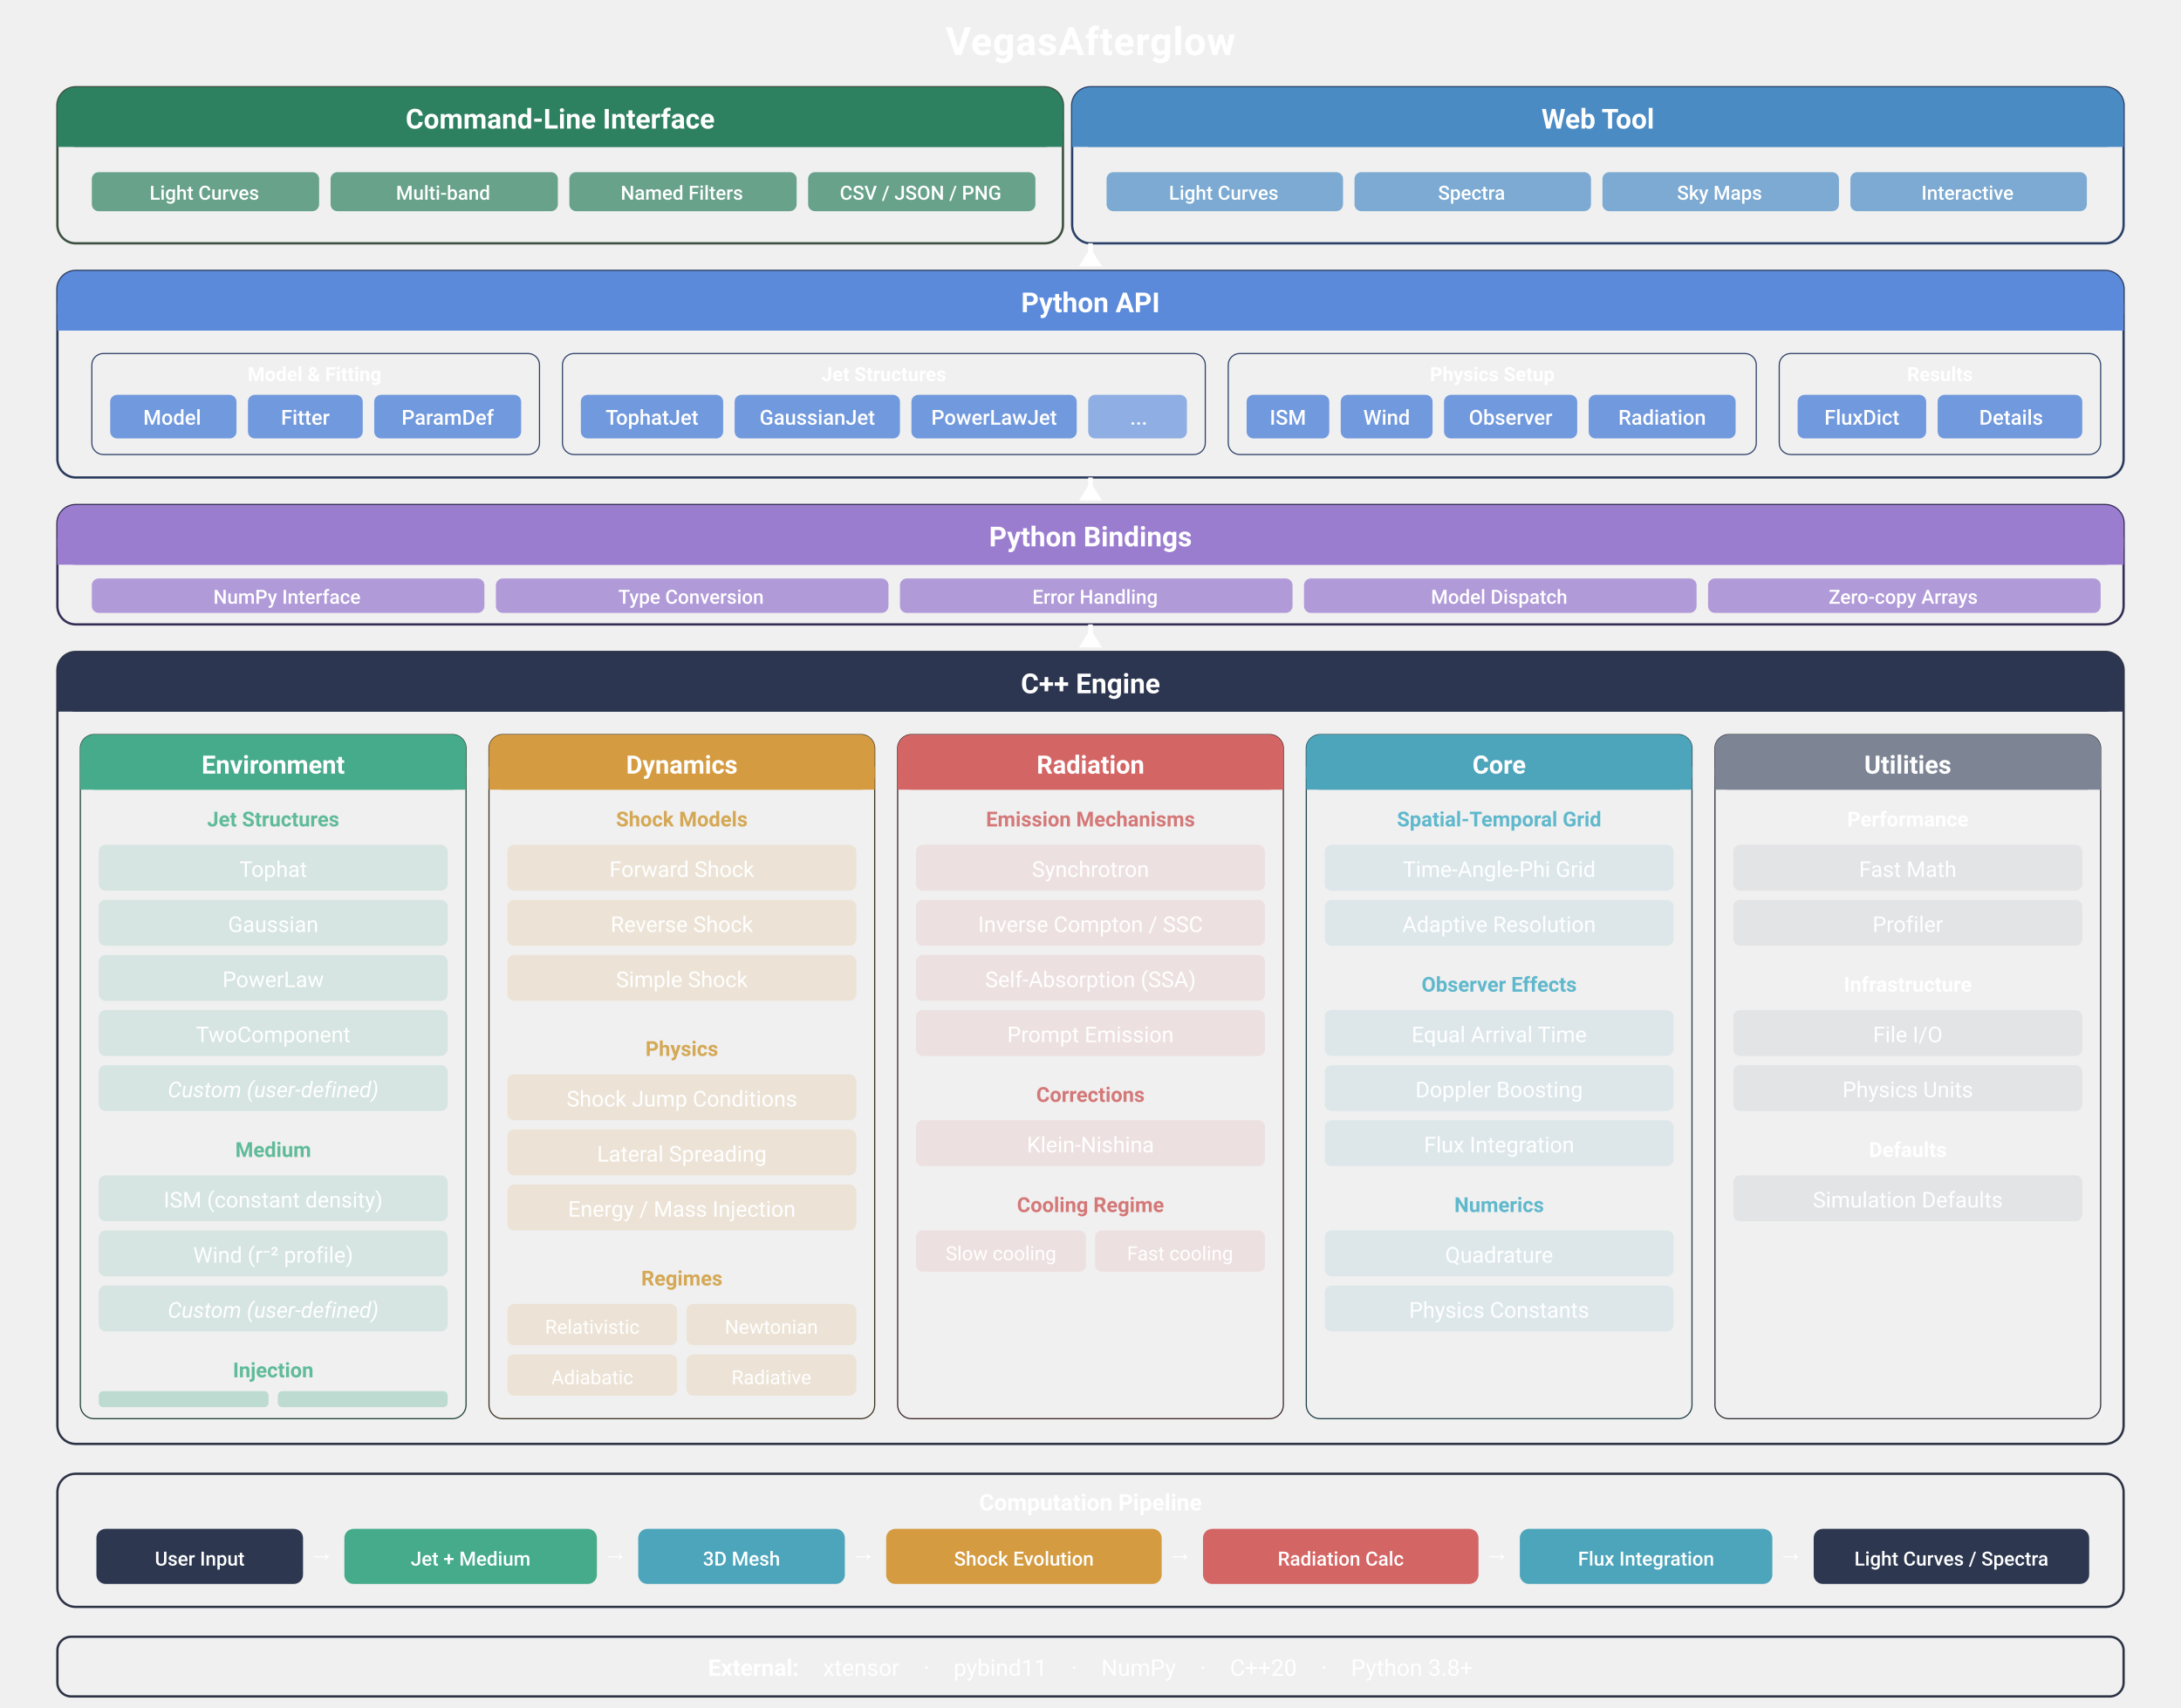
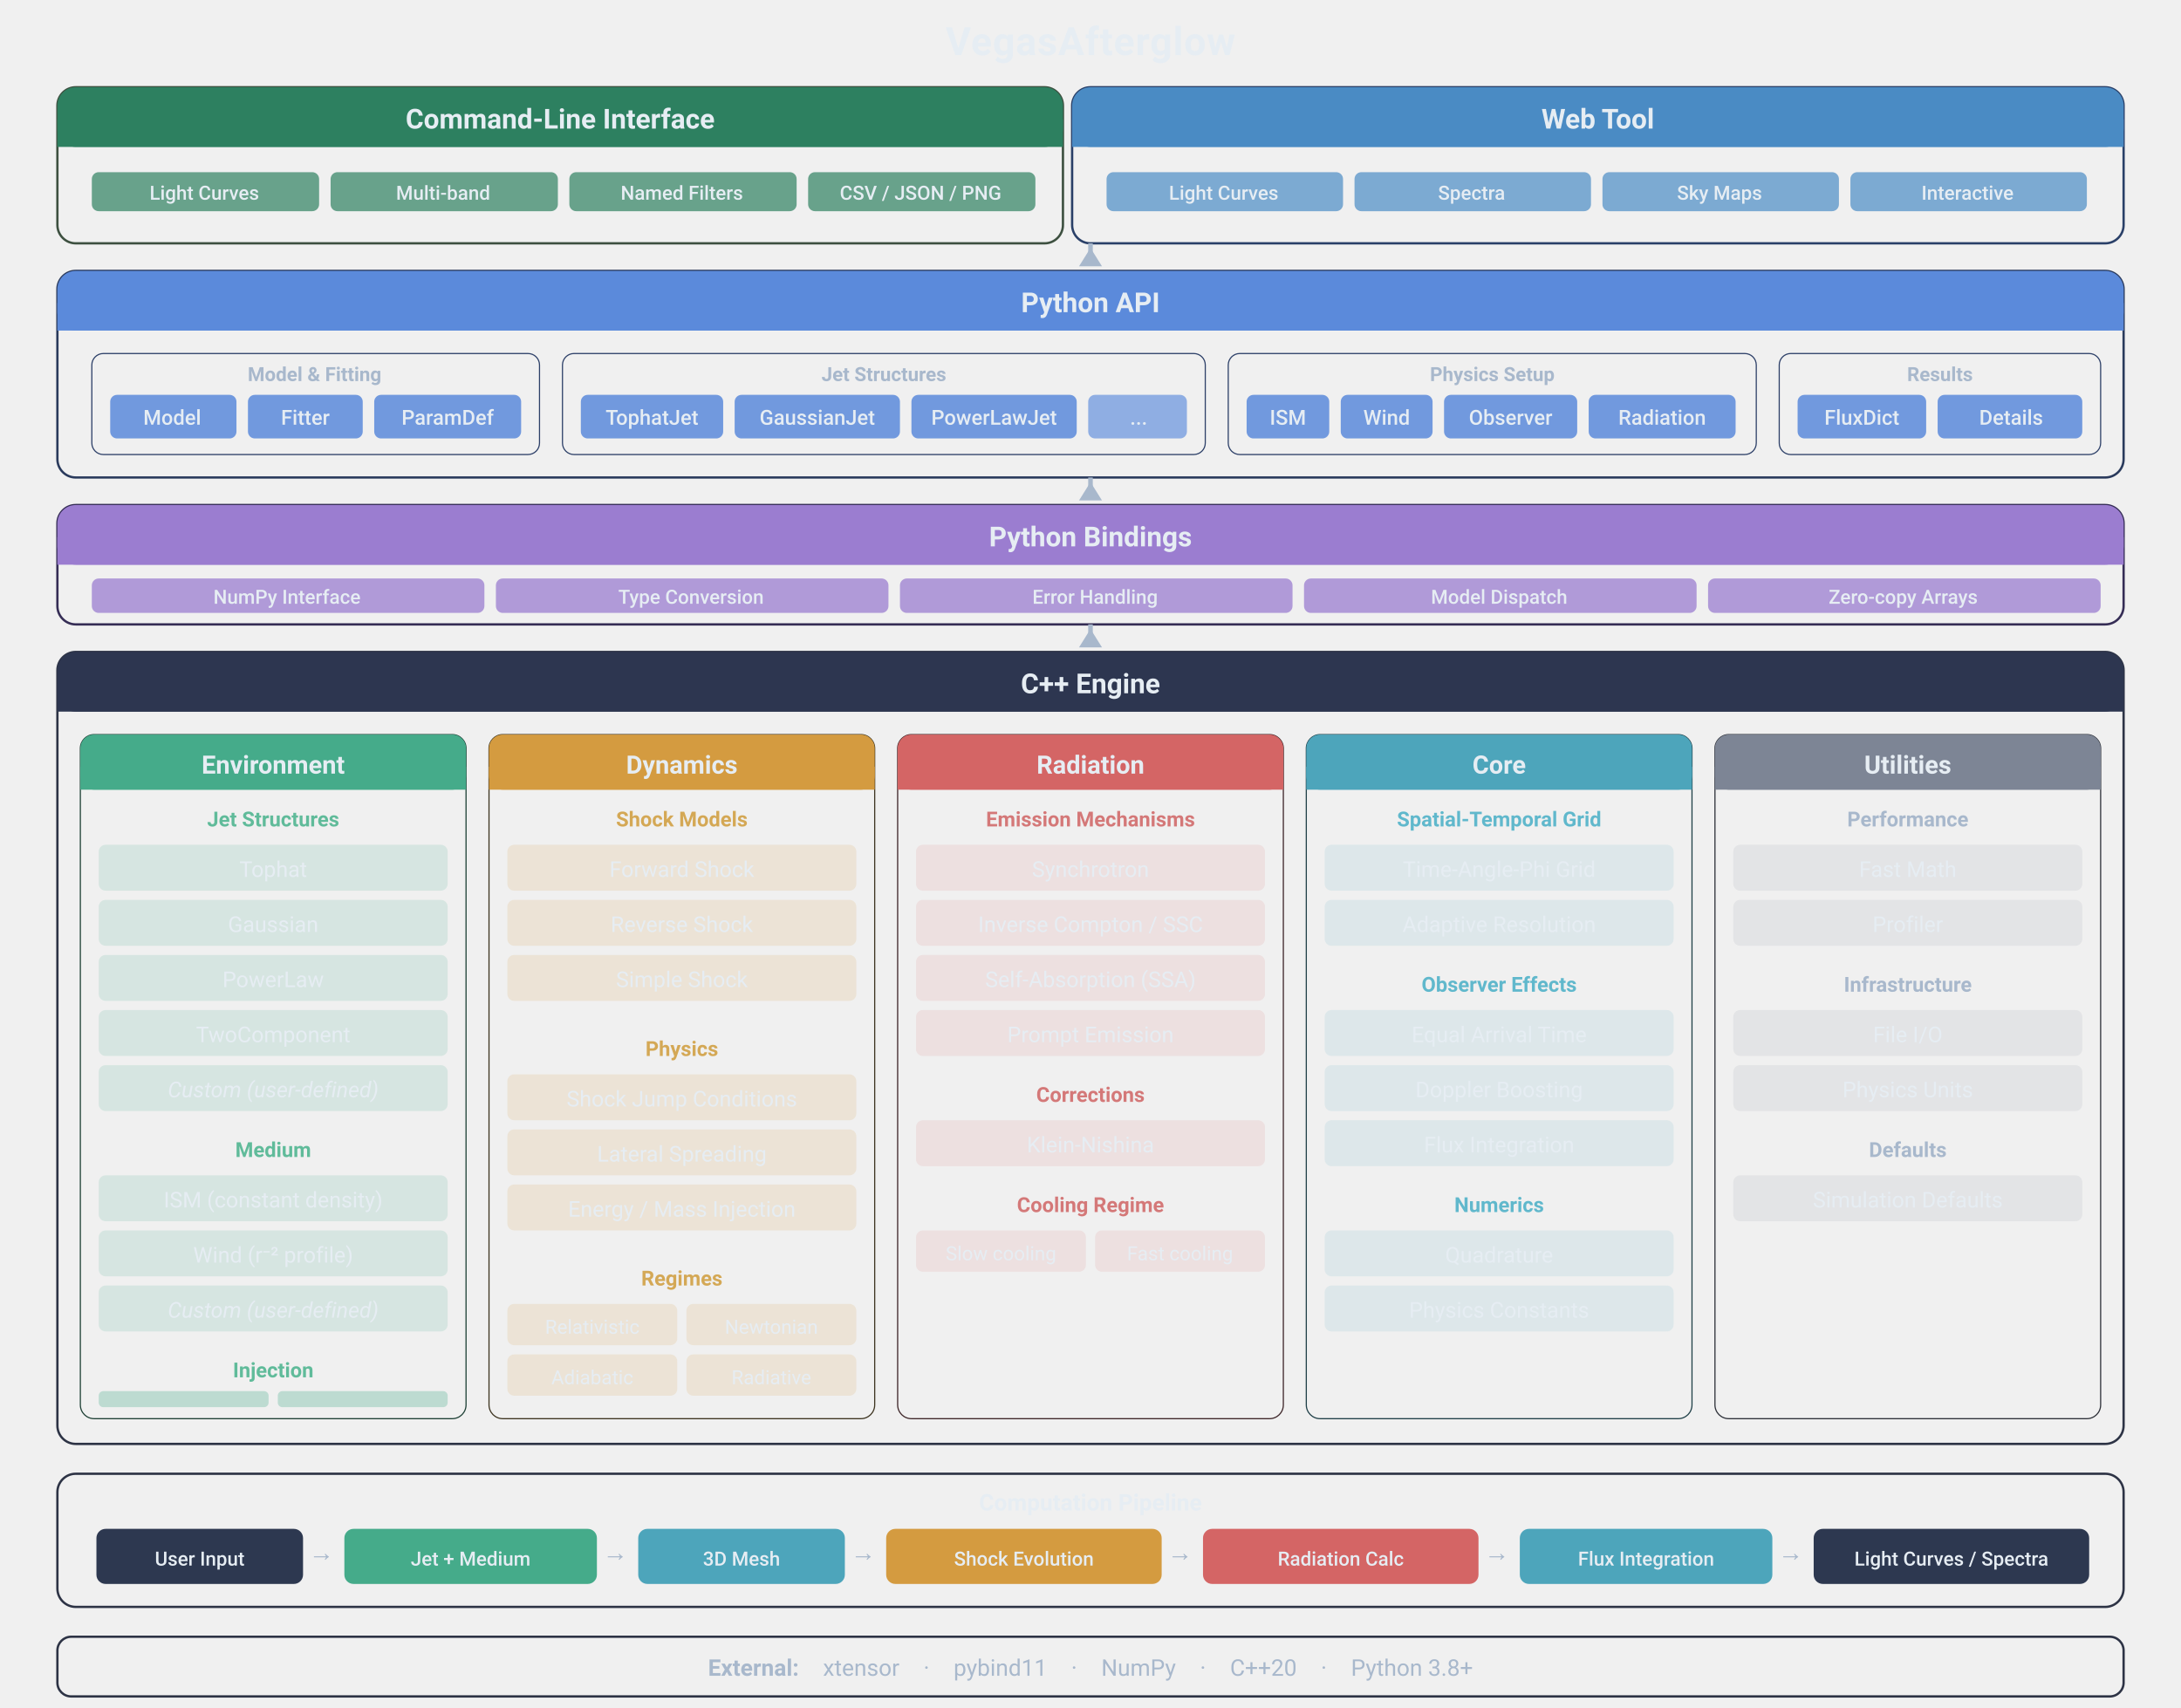
<svg xmlns="http://www.w3.org/2000/svg" viewBox="0 0 950 744" font-family="-apple-system, 'Segoe UI', Roboto, 'Helvetica Neue', Arial, sans-serif">
  <style>
-     .cp { fill: #ffffff; }
-     .cs { fill: #ffffff; }
+     svg { color-scheme: light dark; }
+     text[fill="white"] { fill: #E6EDF3; }
+     .cp { fill: #E6EDF3; }
+     .cs, .ca { fill: #A8B8CC; }
+     .env { fill: #60BB9A; }
+     .dyn { fill: #D4A855; }
+     .rad { fill: #D47878; }
+     .core { fill: #60B8CC; }
    @media (prefers-color-scheme: light) {
+       text[fill="white"] { fill: #24292f; }
      .cp { fill: #24292f; }
-       .cs { fill: #57606a; }
+       .cs, .ca { fill: #57606a; }
+       .env { fill: #1F7A5A; }
+       .dyn { fill: #9A6700; }
+       .rad { fill: #B42318; }
+       .core { fill: #0969DA; }
    }
  </style>
  <rect width="950" height="744" fill="transparent" rx="12" />
-   <text x="475" y="24" text-anchor="middle" font-size="17" font-weight="700" fill="white" class="cp" letter-spacing="0.3">VegasAfterglow</text>
+   <text x="475" y="24" text-anchor="middle" font-size="17" font-weight="700" class="cp" letter-spacing="0.3">VegasAfterglow</text>
  <g id="cli-layer">
    <rect x="25" y="38" width="438" height="68" rx="8" fill="transparent" stroke="#3D5040" stroke-width="1" />
    <rect x="25" y="38" width="438" height="26" rx="8" fill="#2D8060" />
    <rect x="25" y="52" width="438" height="12" fill="#2D8060" />
    <text x="244" y="56" text-anchor="middle" font-size="12" font-weight="700" fill="white">Command-Line Interface</text>
    <rect x="40" y="75" width="99" height="17" rx="3" fill="#2D8060" opacity="0.7" />
    <text x="89" y="87" text-anchor="middle" font-size="8.5" fill="white" font-weight="500">Light Curves</text>
    <rect x="144" y="75" width="99" height="17" rx="3" fill="#2D8060" opacity="0.7" />
    <text x="193" y="87" text-anchor="middle" font-size="8.5" fill="white" font-weight="500">Multi-band</text>
    <rect x="248" y="75" width="99" height="17" rx="3" fill="#2D8060" opacity="0.7" />
    <text x="297" y="87" text-anchor="middle" font-size="8.5" fill="white" font-weight="500">Named Filters</text>
    <rect x="352" y="75" width="99" height="17" rx="3" fill="#2D8060" opacity="0.7" />
    <text x="401" y="87" text-anchor="middle" font-size="8.5" fill="white" font-weight="500">CSV / JSON / PNG</text>
  </g>
  <g id="webtool-layer">
    <rect x="467" y="38" width="458" height="68" rx="8" fill="transparent" stroke="#2A4068" stroke-width="1" />
    <rect x="467" y="38" width="458" height="26" rx="8" fill="#4A8BC4" />
    <rect x="467" y="52" width="458" height="12" fill="#4A8BC4" />
    <text x="696" y="56" text-anchor="middle" font-size="12" font-weight="700" fill="white">Web Tool</text>
    <rect x="482" y="75" width="103" height="17" rx="3" fill="#4A8BC4" opacity="0.7" />
    <text x="533" y="87" text-anchor="middle" font-size="8.5" fill="white" font-weight="500">Light Curves</text>
    <rect x="590" y="75" width="103" height="17" rx="3" fill="#4A8BC4" opacity="0.7" />
    <text x="641" y="87" text-anchor="middle" font-size="8.5" fill="white" font-weight="500">Spectra</text>
    <rect x="698" y="75" width="103" height="17" rx="3" fill="#4A8BC4" opacity="0.7" />
    <text x="749" y="87" text-anchor="middle" font-size="8.5" fill="white" font-weight="500">Sky Maps</text>
    <rect x="806" y="75" width="103" height="17" rx="3" fill="#4A8BC4" opacity="0.7" />
    <text x="857" y="87" text-anchor="middle" font-size="8.5" fill="white" font-weight="500">Interactive</text>
  </g>
-   <g fill="white" class="cs">
+   <g class="ca">
    <polygon points="475,108 470,116 480,116" />
    <rect x="474" y="106" width="2" height="4" />
  </g>
  <g id="python-api">
    <rect x="25" y="118" width="900" height="90" rx="8" fill="transparent" stroke="#2A3A5C" stroke-width="1" />
    <rect x="25" y="118" width="900" height="26" rx="8" fill="#5B8ADB" />
    <rect x="25" y="132" width="900" height="12" fill="#5B8ADB" />
    <text x="475" y="136" text-anchor="middle" font-size="12" font-weight="700" fill="white">Python API</text>
    <rect x="40" y="154" width="195" height="44" rx="5" fill="transparent" stroke="#2D4068" stroke-width="0.5" />
-     <text x="137" y="166" text-anchor="middle" font-size="8.5" font-weight="600" fill="white" class="cs">Model &amp; Fitting</text>
+     <text x="137" y="166" text-anchor="middle" font-size="8.5" font-weight="600" class="cs">Model &amp; Fitting</text>
    <rect x="48" y="172" width="55" height="19" rx="3" fill="#5B8ADB" opacity="0.85" />
    <text x="75" y="185" text-anchor="middle" font-size="9" fill="white" font-weight="500">Model</text>
    <rect x="108" y="172" width="50" height="19" rx="3" fill="#5B8ADB" opacity="0.85" />
    <text x="133" y="185" text-anchor="middle" font-size="9" fill="white" font-weight="500">Fitter</text>
    <rect x="163" y="172" width="64" height="19" rx="3" fill="#5B8ADB" opacity="0.85" />
    <text x="195" y="185" text-anchor="middle" font-size="9" fill="white" font-weight="500">ParamDef</text>
    <rect x="245" y="154" width="280" height="44" rx="5" fill="transparent" stroke="#2D4068" stroke-width="0.5" />
-     <text x="385" y="166" text-anchor="middle" font-size="8.5" font-weight="600" fill="white" class="cs">Jet Structures</text>
+     <text x="385" y="166" text-anchor="middle" font-size="8.5" font-weight="600" class="cs">Jet Structures</text>
    <rect x="253" y="172" width="62" height="19" rx="3" fill="#5B8ADB" opacity="0.85" />
    <text x="284" y="185" text-anchor="middle" font-size="9" fill="white" font-weight="500">TophatJet</text>
    <rect x="320" y="172" width="72" height="19" rx="3" fill="#5B8ADB" opacity="0.85" />
    <text x="356" y="185" text-anchor="middle" font-size="9" fill="white" font-weight="500">GaussianJet</text>
    <rect x="397" y="172" width="72" height="19" rx="3" fill="#5B8ADB" opacity="0.85" />
    <text x="433" y="185" text-anchor="middle" font-size="9" fill="white" font-weight="500">PowerLawJet</text>
    <rect x="474" y="172" width="43" height="19" rx="3" fill="#5B8ADB" opacity="0.65" />
    <text x="496" y="185" text-anchor="middle" font-size="9" fill="white" font-weight="500">...</text>
    <rect x="535" y="154" width="230" height="44" rx="5" fill="transparent" stroke="#2D4068" stroke-width="0.5" />
-     <text x="650" y="166" text-anchor="middle" font-size="8.5" font-weight="600" fill="white" class="cs">Physics Setup</text>
+     <text x="650" y="166" text-anchor="middle" font-size="8.5" font-weight="600" class="cs">Physics Setup</text>
    <rect x="543" y="172" width="36" height="19" rx="3" fill="#5B8ADB" opacity="0.85" />
    <text x="561" y="185" text-anchor="middle" font-size="9" fill="white" font-weight="500">ISM</text>
    <rect x="584" y="172" width="40" height="19" rx="3" fill="#5B8ADB" opacity="0.85" />
    <text x="604" y="185" text-anchor="middle" font-size="9" fill="white" font-weight="500">Wind</text>
    <rect x="629" y="172" width="58" height="19" rx="3" fill="#5B8ADB" opacity="0.85" />
    <text x="658" y="185" text-anchor="middle" font-size="9" fill="white" font-weight="500">Observer</text>
    <rect x="692" y="172" width="64" height="19" rx="3" fill="#5B8ADB" opacity="0.85" />
    <text x="724" y="185" text-anchor="middle" font-size="9" fill="white" font-weight="500">Radiation</text>
    <rect x="775" y="154" width="140" height="44" rx="5" fill="transparent" stroke="#2D4068" stroke-width="0.5" />
-     <text x="845" y="166" text-anchor="middle" font-size="8.5" font-weight="600" fill="white" class="cs">Results</text>
+     <text x="845" y="166" text-anchor="middle" font-size="8.5" font-weight="600" class="cs">Results</text>
    <rect x="783" y="172" width="56" height="19" rx="3" fill="#5B8ADB" opacity="0.85" />
    <text x="811" y="185" text-anchor="middle" font-size="9" fill="white" font-weight="500">FluxDict</text>
    <rect x="844" y="172" width="63" height="19" rx="3" fill="#5B8ADB" opacity="0.85" />
    <text x="876" y="185" text-anchor="middle" font-size="9" fill="white" font-weight="500">Details</text>
  </g>
-   <g fill="white" class="cs">
+   <g class="ca">
    <polygon points="475,210 470,218 480,218" />
    <rect x="474" y="208" width="2" height="4" />
  </g>
  <g id="pybind-bridge">
    <rect x="25" y="220" width="900" height="52" rx="8" fill="transparent" stroke="#352D55" stroke-width="1" />
    <rect x="25" y="220" width="900" height="26" rx="8" fill="#9B7DD0" />
    <rect x="25" y="234" width="900" height="12" fill="#9B7DD0" />
    <text x="475" y="238" text-anchor="middle" font-size="12" font-weight="700" fill="white">Python Bindings</text>
    <rect x="40" y="252" width="171" height="15" rx="3" fill="#9B7DD0" opacity="0.75" />
    <text x="125" y="263" text-anchor="middle" font-size="8.5" fill="white" font-weight="500">NumPy Interface</text>
    <rect x="216" y="252" width="171" height="15" rx="3" fill="#9B7DD0" opacity="0.75" />
    <text x="301" y="263" text-anchor="middle" font-size="8.5" fill="white" font-weight="500">Type Conversion</text>
    <rect x="392" y="252" width="171" height="15" rx="3" fill="#9B7DD0" opacity="0.75" />
    <text x="477" y="263" text-anchor="middle" font-size="8.5" fill="white" font-weight="500">Error Handling</text>
    <rect x="568" y="252" width="171" height="15" rx="3" fill="#9B7DD0" opacity="0.75" />
    <text x="653" y="263" text-anchor="middle" font-size="8.5" fill="white" font-weight="500">Model Dispatch</text>
    <rect x="744" y="252" width="171" height="15" rx="3" fill="#9B7DD0" opacity="0.75" />
    <text x="829" y="263" text-anchor="middle" font-size="8.5" fill="white" font-weight="500">Zero-copy Arrays</text>
  </g>
-   <g fill="white" class="cs">
+   <g class="ca">
    <polygon points="475,274 470,282 480,282" />
    <rect x="474" y="272" width="2" height="4" />
  </g>
  <g id="cpp-engine">
    <rect x="25" y="284" width="900" height="345" rx="8" fill="transparent" stroke="#2D3345" stroke-width="1" />
    <rect x="25" y="284" width="900" height="26" rx="8" fill="#2D3650" />
    <rect x="25" y="298" width="900" height="12" fill="#2D3650" />
    <text x="475" y="302" text-anchor="middle" font-size="12" font-weight="700" fill="white">C++ Engine</text>
    <g id="col-environment">
      <rect x="35" y="320" width="168" height="298" rx="6" fill="transparent" stroke="#1E4035" stroke-width="0.5" />
      <rect x="35" y="320" width="168" height="24" rx="6" fill="#45AB8A" />
      <rect x="35" y="334" width="168" height="10" fill="#45AB8A" />
      <text x="119" y="337" text-anchor="middle" font-size="11" font-weight="700" fill="white">Environment</text>
-       <text x="119" y="360" text-anchor="middle" font-size="9" font-weight="600" fill="#60BB9A">Jet Structures</text>
+       <text x="119" y="360" text-anchor="middle" font-size="9" font-weight="600" class="env">Jet Structures</text>
      <rect x="43" y="368" width="152" height="20" rx="3" fill="#45AB8A" opacity="0.15" />
-       <text x="119" y="382" text-anchor="middle" font-size="9.5" fill="white">Tophat</text>
+       <text x="119" y="382" text-anchor="middle" font-size="9.5" class="cp">Tophat</text>
      <rect x="43" y="392" width="152" height="20" rx="3" fill="#45AB8A" opacity="0.15" />
-       <text x="119" y="406" text-anchor="middle" font-size="9.5" fill="white">Gaussian</text>
+       <text x="119" y="406" text-anchor="middle" font-size="9.5" class="cp">Gaussian</text>
      <rect x="43" y="416" width="152" height="20" rx="3" fill="#45AB8A" opacity="0.15" />
-       <text x="119" y="430" text-anchor="middle" font-size="9.5" fill="white">PowerLaw</text>
+       <text x="119" y="430" text-anchor="middle" font-size="9.5" class="cp">PowerLaw</text>
      <rect x="43" y="440" width="152" height="20" rx="3" fill="#45AB8A" opacity="0.15" />
-       <text x="119" y="454" text-anchor="middle" font-size="9.5" fill="white">TwoComponent</text>
+       <text x="119" y="454" text-anchor="middle" font-size="9.5" class="cp">TwoComponent</text>
      <rect x="43" y="464" width="152" height="20" rx="3" fill="#45AB8A" opacity="0.15" />
-       <text x="119" y="478" text-anchor="middle" font-size="9.5" fill="white" font-style="italic">Custom (user-defined)</text>
-       <text x="119" y="504" text-anchor="middle" font-size="9" font-weight="600" fill="#60BB9A">Medium</text>
+       <text x="119" y="478" text-anchor="middle" font-size="9.5" class="cp" font-style="italic">Custom (user-defined)</text>
+       <text x="119" y="504" text-anchor="middle" font-size="9" font-weight="600" class="env">Medium</text>
      <rect x="43" y="512" width="152" height="20" rx="3" fill="#45AB8A" opacity="0.15" />
-       <text x="119" y="526" text-anchor="middle" font-size="9.5" fill="white">ISM (constant density)</text>
+       <text x="119" y="526" text-anchor="middle" font-size="9.5" class="cp">ISM (constant density)</text>
      <rect x="43" y="536" width="152" height="20" rx="3" fill="#45AB8A" opacity="0.15" />
-       <text x="119" y="550" text-anchor="middle" font-size="9.5" fill="white">Wind (r⁻² profile)</text>
+       <text x="119" y="550" text-anchor="middle" font-size="9.5" class="cp">Wind (r⁻² profile)</text>
      <rect x="43" y="560" width="152" height="20" rx="3" fill="#45AB8A" opacity="0.15" />
-       <text x="119" y="574" text-anchor="middle" font-size="9.5" fill="white" font-style="italic">Custom (user-defined)</text>
-       <text x="119" y="600" text-anchor="middle" font-size="9" font-weight="600" fill="#60BB9A">Injection</text>
+       <text x="119" y="574" text-anchor="middle" font-size="9.5" class="cp" font-style="italic">Custom (user-defined)</text>
+       <text x="119" y="600" text-anchor="middle" font-size="9" font-weight="600" class="env">Injection</text>
      <rect x="43" y="606" width="74" height="7" rx="2" fill="#45AB8A" opacity="0.3" />
      <rect x="121" y="606" width="74" height="7" rx="2" fill="#45AB8A" opacity="0.3" />
    </g>
    <g id="col-dynamics">
      <rect x="213" y="320" width="168" height="298" rx="6" fill="transparent" stroke="#3D3420" stroke-width="0.5" />
      <rect x="213" y="320" width="168" height="24" rx="6" fill="#D49B40" />
      <rect x="213" y="334" width="168" height="10" fill="#D49B40" />
      <text x="297" y="337" text-anchor="middle" font-size="11" font-weight="700" fill="white">Dynamics</text>
-       <text x="297" y="360" text-anchor="middle" font-size="9" font-weight="600" fill="#D4A855">Shock Models</text>
+       <text x="297" y="360" text-anchor="middle" font-size="9" font-weight="600" class="dyn">Shock Models</text>
      <rect x="221" y="368" width="152" height="20" rx="3" fill="#D49B40" opacity="0.15" />
-       <text x="297" y="382" text-anchor="middle" font-size="9.5" fill="white">Forward Shock</text>
+       <text x="297" y="382" text-anchor="middle" font-size="9.5" class="cp">Forward Shock</text>
      <rect x="221" y="392" width="152" height="20" rx="3" fill="#D49B40" opacity="0.15" />
-       <text x="297" y="406" text-anchor="middle" font-size="9.5" fill="white">Reverse Shock</text>
+       <text x="297" y="406" text-anchor="middle" font-size="9.5" class="cp">Reverse Shock</text>
      <rect x="221" y="416" width="152" height="20" rx="3" fill="#D49B40" opacity="0.15" />
-       <text x="297" y="430" text-anchor="middle" font-size="9.5" fill="white">Simple Shock</text>
-       <text x="297" y="460" text-anchor="middle" font-size="9" font-weight="600" fill="#D4A855">Physics</text>
+       <text x="297" y="430" text-anchor="middle" font-size="9.5" class="cp">Simple Shock</text>
+       <text x="297" y="460" text-anchor="middle" font-size="9" font-weight="600" class="dyn">Physics</text>
      <rect x="221" y="468" width="152" height="20" rx="3" fill="#D49B40" opacity="0.15" />
-       <text x="297" y="482" text-anchor="middle" font-size="9.5" fill="white">Shock Jump Conditions</text>
+       <text x="297" y="482" text-anchor="middle" font-size="9.5" class="cp">Shock Jump Conditions</text>
      <rect x="221" y="492" width="152" height="20" rx="3" fill="#D49B40" opacity="0.15" />
-       <text x="297" y="506" text-anchor="middle" font-size="9.5" fill="white">Lateral Spreading</text>
+       <text x="297" y="506" text-anchor="middle" font-size="9.5" class="cp">Lateral Spreading</text>
      <rect x="221" y="516" width="152" height="20" rx="3" fill="#D49B40" opacity="0.15" />
-       <text x="297" y="530" text-anchor="middle" font-size="9.5" fill="white">Energy / Mass Injection</text>
-       <text x="297" y="560" text-anchor="middle" font-size="9" font-weight="600" fill="#D4A855">Regimes</text>
+       <text x="297" y="530" text-anchor="middle" font-size="9.5" class="cp">Energy / Mass Injection</text>
+       <text x="297" y="560" text-anchor="middle" font-size="9" font-weight="600" class="dyn">Regimes</text>
      <rect x="221" y="568" width="74" height="18" rx="3" fill="#D49B40" opacity="0.15" />
-       <text x="258" y="581" text-anchor="middle" font-size="8.5" fill="white">Relativistic</text>
+       <text x="258" y="581" text-anchor="middle" font-size="8.5" class="cp">Relativistic</text>
      <rect x="299" y="568" width="74" height="18" rx="3" fill="#D49B40" opacity="0.15" />
-       <text x="336" y="581" text-anchor="middle" font-size="8.5" fill="white">Newtonian</text>
+       <text x="336" y="581" text-anchor="middle" font-size="8.5" class="cp">Newtonian</text>
      <rect x="221" y="590" width="74" height="18" rx="3" fill="#D49B40" opacity="0.15" />
-       <text x="258" y="603" text-anchor="middle" font-size="8.5" fill="white">Adiabatic</text>
+       <text x="258" y="603" text-anchor="middle" font-size="8.5" class="cp">Adiabatic</text>
      <rect x="299" y="590" width="74" height="18" rx="3" fill="#D49B40" opacity="0.15" />
-       <text x="336" y="603" text-anchor="middle" font-size="8.5" fill="white">Radiative</text>
+       <text x="336" y="603" text-anchor="middle" font-size="8.5" class="cp">Radiative</text>
    </g>
    <g id="col-radiation">
      <rect x="391" y="320" width="168" height="298" rx="6" fill="transparent" stroke="#3D2528" stroke-width="0.5" />
      <rect x="391" y="320" width="168" height="24" rx="6" fill="#D46565" />
      <rect x="391" y="334" width="168" height="10" fill="#D46565" />
      <text x="475" y="337" text-anchor="middle" font-size="11" font-weight="700" fill="white">Radiation</text>
-       <text x="475" y="360" text-anchor="middle" font-size="9" font-weight="600" fill="#D47878">Emission Mechanisms</text>
+       <text x="475" y="360" text-anchor="middle" font-size="9" font-weight="600" class="rad">Emission Mechanisms</text>
      <rect x="399" y="368" width="152" height="20" rx="3" fill="#D46565" opacity="0.12" />
-       <text x="475" y="382" text-anchor="middle" font-size="9.5" fill="white">Synchrotron</text>
+       <text x="475" y="382" text-anchor="middle" font-size="9.5" class="cp">Synchrotron</text>
      <rect x="399" y="392" width="152" height="20" rx="3" fill="#D46565" opacity="0.12" />
-       <text x="475" y="406" text-anchor="middle" font-size="9.5" fill="white">Inverse Compton / SSC</text>
+       <text x="475" y="406" text-anchor="middle" font-size="9.5" class="cp">Inverse Compton / SSC</text>
      <rect x="399" y="416" width="152" height="20" rx="3" fill="#D46565" opacity="0.12" />
-       <text x="475" y="430" text-anchor="middle" font-size="9.5" fill="white">Self-Absorption (SSA)</text>
+       <text x="475" y="430" text-anchor="middle" font-size="9.5" class="cp">Self-Absorption (SSA)</text>
      <rect x="399" y="440" width="152" height="20" rx="3" fill="#D46565" opacity="0.12" />
-       <text x="475" y="454" text-anchor="middle" font-size="9.5" fill="white">Prompt Emission</text>
-       <text x="475" y="480" text-anchor="middle" font-size="9" font-weight="600" fill="#D47878">Corrections</text>
+       <text x="475" y="454" text-anchor="middle" font-size="9.5" class="cp">Prompt Emission</text>
+       <text x="475" y="480" text-anchor="middle" font-size="9" font-weight="600" class="rad">Corrections</text>
      <rect x="399" y="488" width="152" height="20" rx="3" fill="#D46565" opacity="0.12" />
-       <text x="475" y="502" text-anchor="middle" font-size="9.5" fill="white">Klein-Nishina</text>
-       <text x="475" y="528" text-anchor="middle" font-size="9" font-weight="600" fill="#D47878">Cooling Regime</text>
+       <text x="475" y="502" text-anchor="middle" font-size="9.5" class="cp">Klein-Nishina</text>
+       <text x="475" y="528" text-anchor="middle" font-size="9" font-weight="600" class="rad">Cooling Regime</text>
      <rect x="399" y="536" width="74" height="18" rx="3" fill="#D46565" opacity="0.12" />
-       <text x="436" y="549" text-anchor="middle" font-size="8.5" fill="white">Slow cooling</text>
+       <text x="436" y="549" text-anchor="middle" font-size="8.5" class="cp">Slow cooling</text>
      <rect x="477" y="536" width="74" height="18" rx="3" fill="#D46565" opacity="0.12" />
-       <text x="514" y="549" text-anchor="middle" font-size="8.5" fill="white">Fast cooling</text>
+       <text x="514" y="549" text-anchor="middle" font-size="8.5" class="cp">Fast cooling</text>
    </g>
    <g id="col-core">
      <rect x="569" y="320" width="168" height="298" rx="6" fill="transparent" stroke="#204048" stroke-width="0.5" />
      <rect x="569" y="320" width="168" height="24" rx="6" fill="#4DA5BB" />
      <rect x="569" y="334" width="168" height="10" fill="#4DA5BB" />
      <text x="653" y="337" text-anchor="middle" font-size="11" font-weight="700" fill="white">Core</text>
-       <text x="653" y="360" text-anchor="middle" font-size="9" font-weight="600" fill="#60B8CC">Spatial-Temporal Grid</text>
+       <text x="653" y="360" text-anchor="middle" font-size="9" font-weight="600" class="core">Spatial-Temporal Grid</text>
      <rect x="577" y="368" width="152" height="20" rx="3" fill="#4DA5BB" opacity="0.12" />
-       <text x="653" y="382" text-anchor="middle" font-size="9.5" fill="white">Time-Angle-Phi Grid</text>
+       <text x="653" y="382" text-anchor="middle" font-size="9.5" class="cp">Time-Angle-Phi Grid</text>
      <rect x="577" y="392" width="152" height="20" rx="3" fill="#4DA5BB" opacity="0.12" />
-       <text x="653" y="406" text-anchor="middle" font-size="9.5" fill="white">Adaptive Resolution</text>
-       <text x="653" y="432" text-anchor="middle" font-size="9" font-weight="600" fill="#60B8CC">Observer Effects</text>
+       <text x="653" y="406" text-anchor="middle" font-size="9.5" class="cp">Adaptive Resolution</text>
+       <text x="653" y="432" text-anchor="middle" font-size="9" font-weight="600" class="core">Observer Effects</text>
      <rect x="577" y="440" width="152" height="20" rx="3" fill="#4DA5BB" opacity="0.12" />
-       <text x="653" y="454" text-anchor="middle" font-size="9.5" fill="white">Equal Arrival Time</text>
+       <text x="653" y="454" text-anchor="middle" font-size="9.5" class="cp">Equal Arrival Time</text>
      <rect x="577" y="464" width="152" height="20" rx="3" fill="#4DA5BB" opacity="0.12" />
-       <text x="653" y="478" text-anchor="middle" font-size="9.5" fill="white">Doppler Boosting</text>
+       <text x="653" y="478" text-anchor="middle" font-size="9.5" class="cp">Doppler Boosting</text>
      <rect x="577" y="488" width="152" height="20" rx="3" fill="#4DA5BB" opacity="0.12" />
-       <text x="653" y="502" text-anchor="middle" font-size="9.5" fill="white">Flux Integration</text>
-       <text x="653" y="528" text-anchor="middle" font-size="9" font-weight="600" fill="#60B8CC">Numerics</text>
+       <text x="653" y="502" text-anchor="middle" font-size="9.5" class="cp">Flux Integration</text>
+       <text x="653" y="528" text-anchor="middle" font-size="9" font-weight="600" class="core">Numerics</text>
      <rect x="577" y="536" width="152" height="20" rx="3" fill="#4DA5BB" opacity="0.12" />
-       <text x="653" y="550" text-anchor="middle" font-size="9.5" fill="white">Quadrature</text>
+       <text x="653" y="550" text-anchor="middle" font-size="9.5" class="cp">Quadrature</text>
      <rect x="577" y="560" width="152" height="20" rx="3" fill="#4DA5BB" opacity="0.12" />
-       <text x="653" y="574" text-anchor="middle" font-size="9.5" fill="white">Physics Constants</text>
+       <text x="653" y="574" text-anchor="middle" font-size="9.5" class="cp">Physics Constants</text>
    </g>
    <g id="col-utilities">
      <rect x="747" y="320" width="168" height="298" rx="6" fill="transparent" stroke="#2D3038" stroke-width="0.5" />
      <rect x="747" y="320" width="168" height="24" rx="6" fill="#7D8595" />
      <rect x="747" y="334" width="168" height="10" fill="#7D8595" />
      <text x="831" y="337" text-anchor="middle" font-size="11" font-weight="700" fill="white">Utilities</text>
-       <text x="831" y="360" text-anchor="middle" font-size="9" font-weight="600" fill="white" class="cs">Performance</text>
+       <text x="831" y="360" text-anchor="middle" font-size="9" font-weight="600" class="cs">Performance</text>
      <rect x="755" y="368" width="152" height="20" rx="3" fill="#7D8595" opacity="0.12" />
-       <text x="831" y="382" text-anchor="middle" font-size="9.5" fill="white">Fast Math</text>
+       <text x="831" y="382" text-anchor="middle" font-size="9.5" class="cp">Fast Math</text>
      <rect x="755" y="392" width="152" height="20" rx="3" fill="#7D8595" opacity="0.12" />
-       <text x="831" y="406" text-anchor="middle" font-size="9.5" fill="white">Profiler</text>
-       <text x="831" y="432" text-anchor="middle" font-size="9" font-weight="600" fill="white" class="cs">Infrastructure</text>
+       <text x="831" y="406" text-anchor="middle" font-size="9.5" class="cp">Profiler</text>
+       <text x="831" y="432" text-anchor="middle" font-size="9" font-weight="600" class="cs">Infrastructure</text>
      <rect x="755" y="440" width="152" height="20" rx="3" fill="#7D8595" opacity="0.12" />
-       <text x="831" y="454" text-anchor="middle" font-size="9.5" fill="white">File I/O</text>
+       <text x="831" y="454" text-anchor="middle" font-size="9.5" class="cp">File I/O</text>
      <rect x="755" y="464" width="152" height="20" rx="3" fill="#7D8595" opacity="0.12" />
-       <text x="831" y="478" text-anchor="middle" font-size="9.5" fill="white">Physics Units</text>
-       <text x="831" y="504" text-anchor="middle" font-size="9" font-weight="600" fill="white" class="cs">Defaults</text>
+       <text x="831" y="478" text-anchor="middle" font-size="9.5" class="cp">Physics Units</text>
+       <text x="831" y="504" text-anchor="middle" font-size="9" font-weight="600" class="cs">Defaults</text>
      <rect x="755" y="512" width="152" height="20" rx="3" fill="#7D8595" opacity="0.12" />
-       <text x="831" y="526" text-anchor="middle" font-size="9.5" fill="white">Simulation Defaults</text>
+       <text x="831" y="526" text-anchor="middle" font-size="9.5" class="cp">Simulation Defaults</text>
    </g>
  </g>
  <g id="pipeline">
    <rect x="25" y="642" width="900" height="58" rx="8" fill="transparent" stroke="#2D3345" stroke-width="1" />
-     <text x="475" y="658" text-anchor="middle" font-size="10" font-weight="600" fill="white" class="cs">Computation Pipeline</text>
+     <text x="475" y="658" text-anchor="middle" font-size="10" font-weight="600" class="cp">Computation Pipeline</text>
    <rect x="42" y="666" width="90" height="24" rx="4" fill="#2D3850" />
    <text x="87" y="682" text-anchor="middle" font-size="8.5" fill="white" font-weight="500">User Input</text>
-     <text x="140" y="680" text-anchor="middle" font-size="11" fill="white" class="cs">→</text>
+     <text x="140" y="680" text-anchor="middle" font-size="11" class="ca">→</text>
    <rect x="150" y="666" width="110" height="24" rx="4" fill="#45AB8A" />
    <text x="205" y="682" text-anchor="middle" font-size="8.5" fill="white" font-weight="500">Jet + Medium</text>
-     <text x="268" y="680" text-anchor="middle" font-size="11" fill="white" class="cs">→</text>
+     <text x="268" y="680" text-anchor="middle" font-size="11" class="ca">→</text>
    <rect x="278" y="666" width="90" height="24" rx="4" fill="#4DA5BB" />
    <text x="323" y="682" text-anchor="middle" font-size="8.5" fill="white" font-weight="500">3D Mesh</text>
-     <text x="376" y="680" text-anchor="middle" font-size="11" fill="white" class="cs">→</text>
+     <text x="376" y="680" text-anchor="middle" font-size="11" class="ca">→</text>
    <rect x="386" y="666" width="120" height="24" rx="4" fill="#D49B40" />
    <text x="446" y="682" text-anchor="middle" font-size="8.5" fill="white" font-weight="500">Shock Evolution</text>
-     <text x="514" y="680" text-anchor="middle" font-size="11" fill="white" class="cs">→</text>
+     <text x="514" y="680" text-anchor="middle" font-size="11" class="ca">→</text>
    <rect x="524" y="666" width="120" height="24" rx="4" fill="#D46565" />
    <text x="584" y="682" text-anchor="middle" font-size="8.5" fill="white" font-weight="500">Radiation Calc</text>
-     <text x="652" y="680" text-anchor="middle" font-size="11" fill="white" class="cs">→</text>
+     <text x="652" y="680" text-anchor="middle" font-size="11" class="ca">→</text>
    <rect x="662" y="666" width="110" height="24" rx="4" fill="#4DA5BB" />
    <text x="717" y="682" text-anchor="middle" font-size="8.5" fill="white" font-weight="500">Flux Integration</text>
-     <text x="780" y="680" text-anchor="middle" font-size="11" fill="white" class="cs">→</text>
+     <text x="780" y="680" text-anchor="middle" font-size="11" class="ca">→</text>
    <rect x="790" y="666" width="120" height="24" rx="4" fill="#2D3850" />
    <text x="850" y="682" text-anchor="middle" font-size="8.5" fill="white" font-weight="500">Light Curves / Spectra</text>
  </g>
  <g id="external">
    <rect x="25" y="713" width="900" height="26" rx="6" fill="transparent" stroke="#2D3345" stroke-width="1" />
-     <text x="475" y="730" text-anchor="middle" font-size="10" fill="white" class="cs">
+     <text x="475" y="730" text-anchor="middle" font-size="10" class="cs">
      <tspan font-weight="600">External:</tspan>
      <tspan dx="8">xtensor</tspan>
      <tspan dx="8">·</tspan>
      <tspan dx="8">pybind11</tspan>
      <tspan dx="8">·</tspan>
      <tspan dx="8">NumPy</tspan>
      <tspan dx="8">·</tspan>
      <tspan dx="8">C++20</tspan>
      <tspan dx="8">·</tspan>
      <tspan dx="8">Python 3.8+</tspan>
    </text>
  </g>
</svg>
